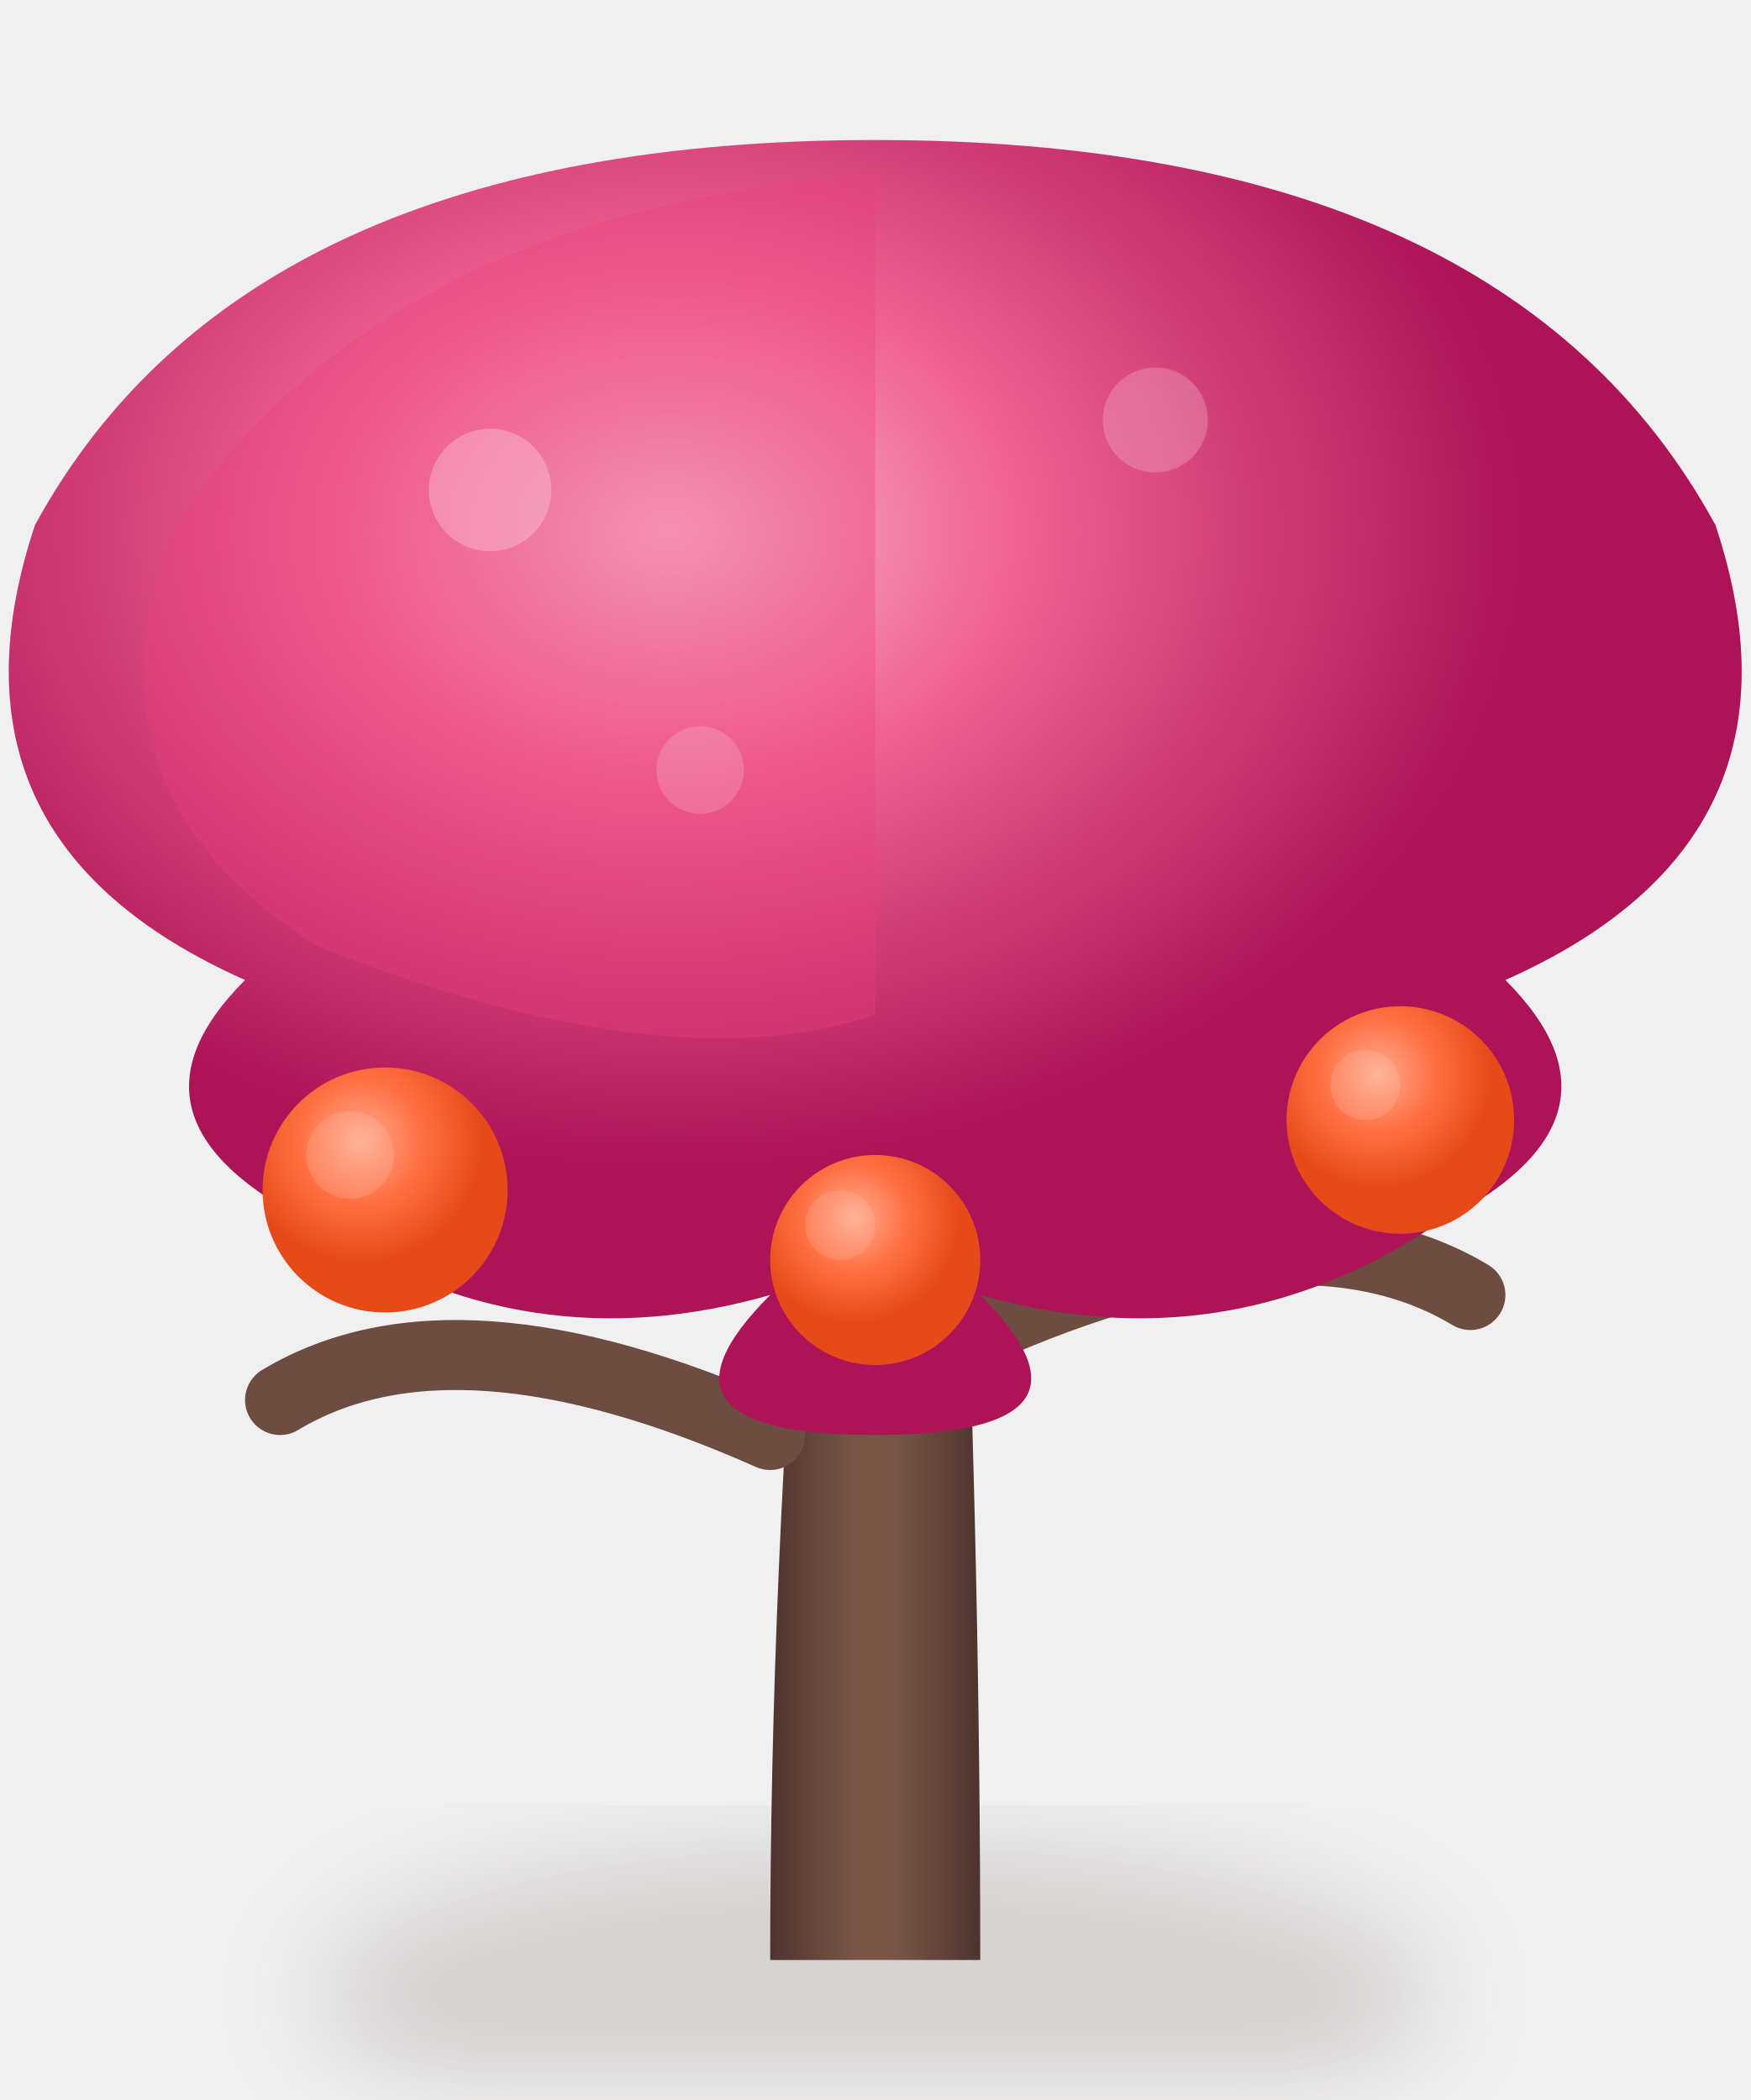
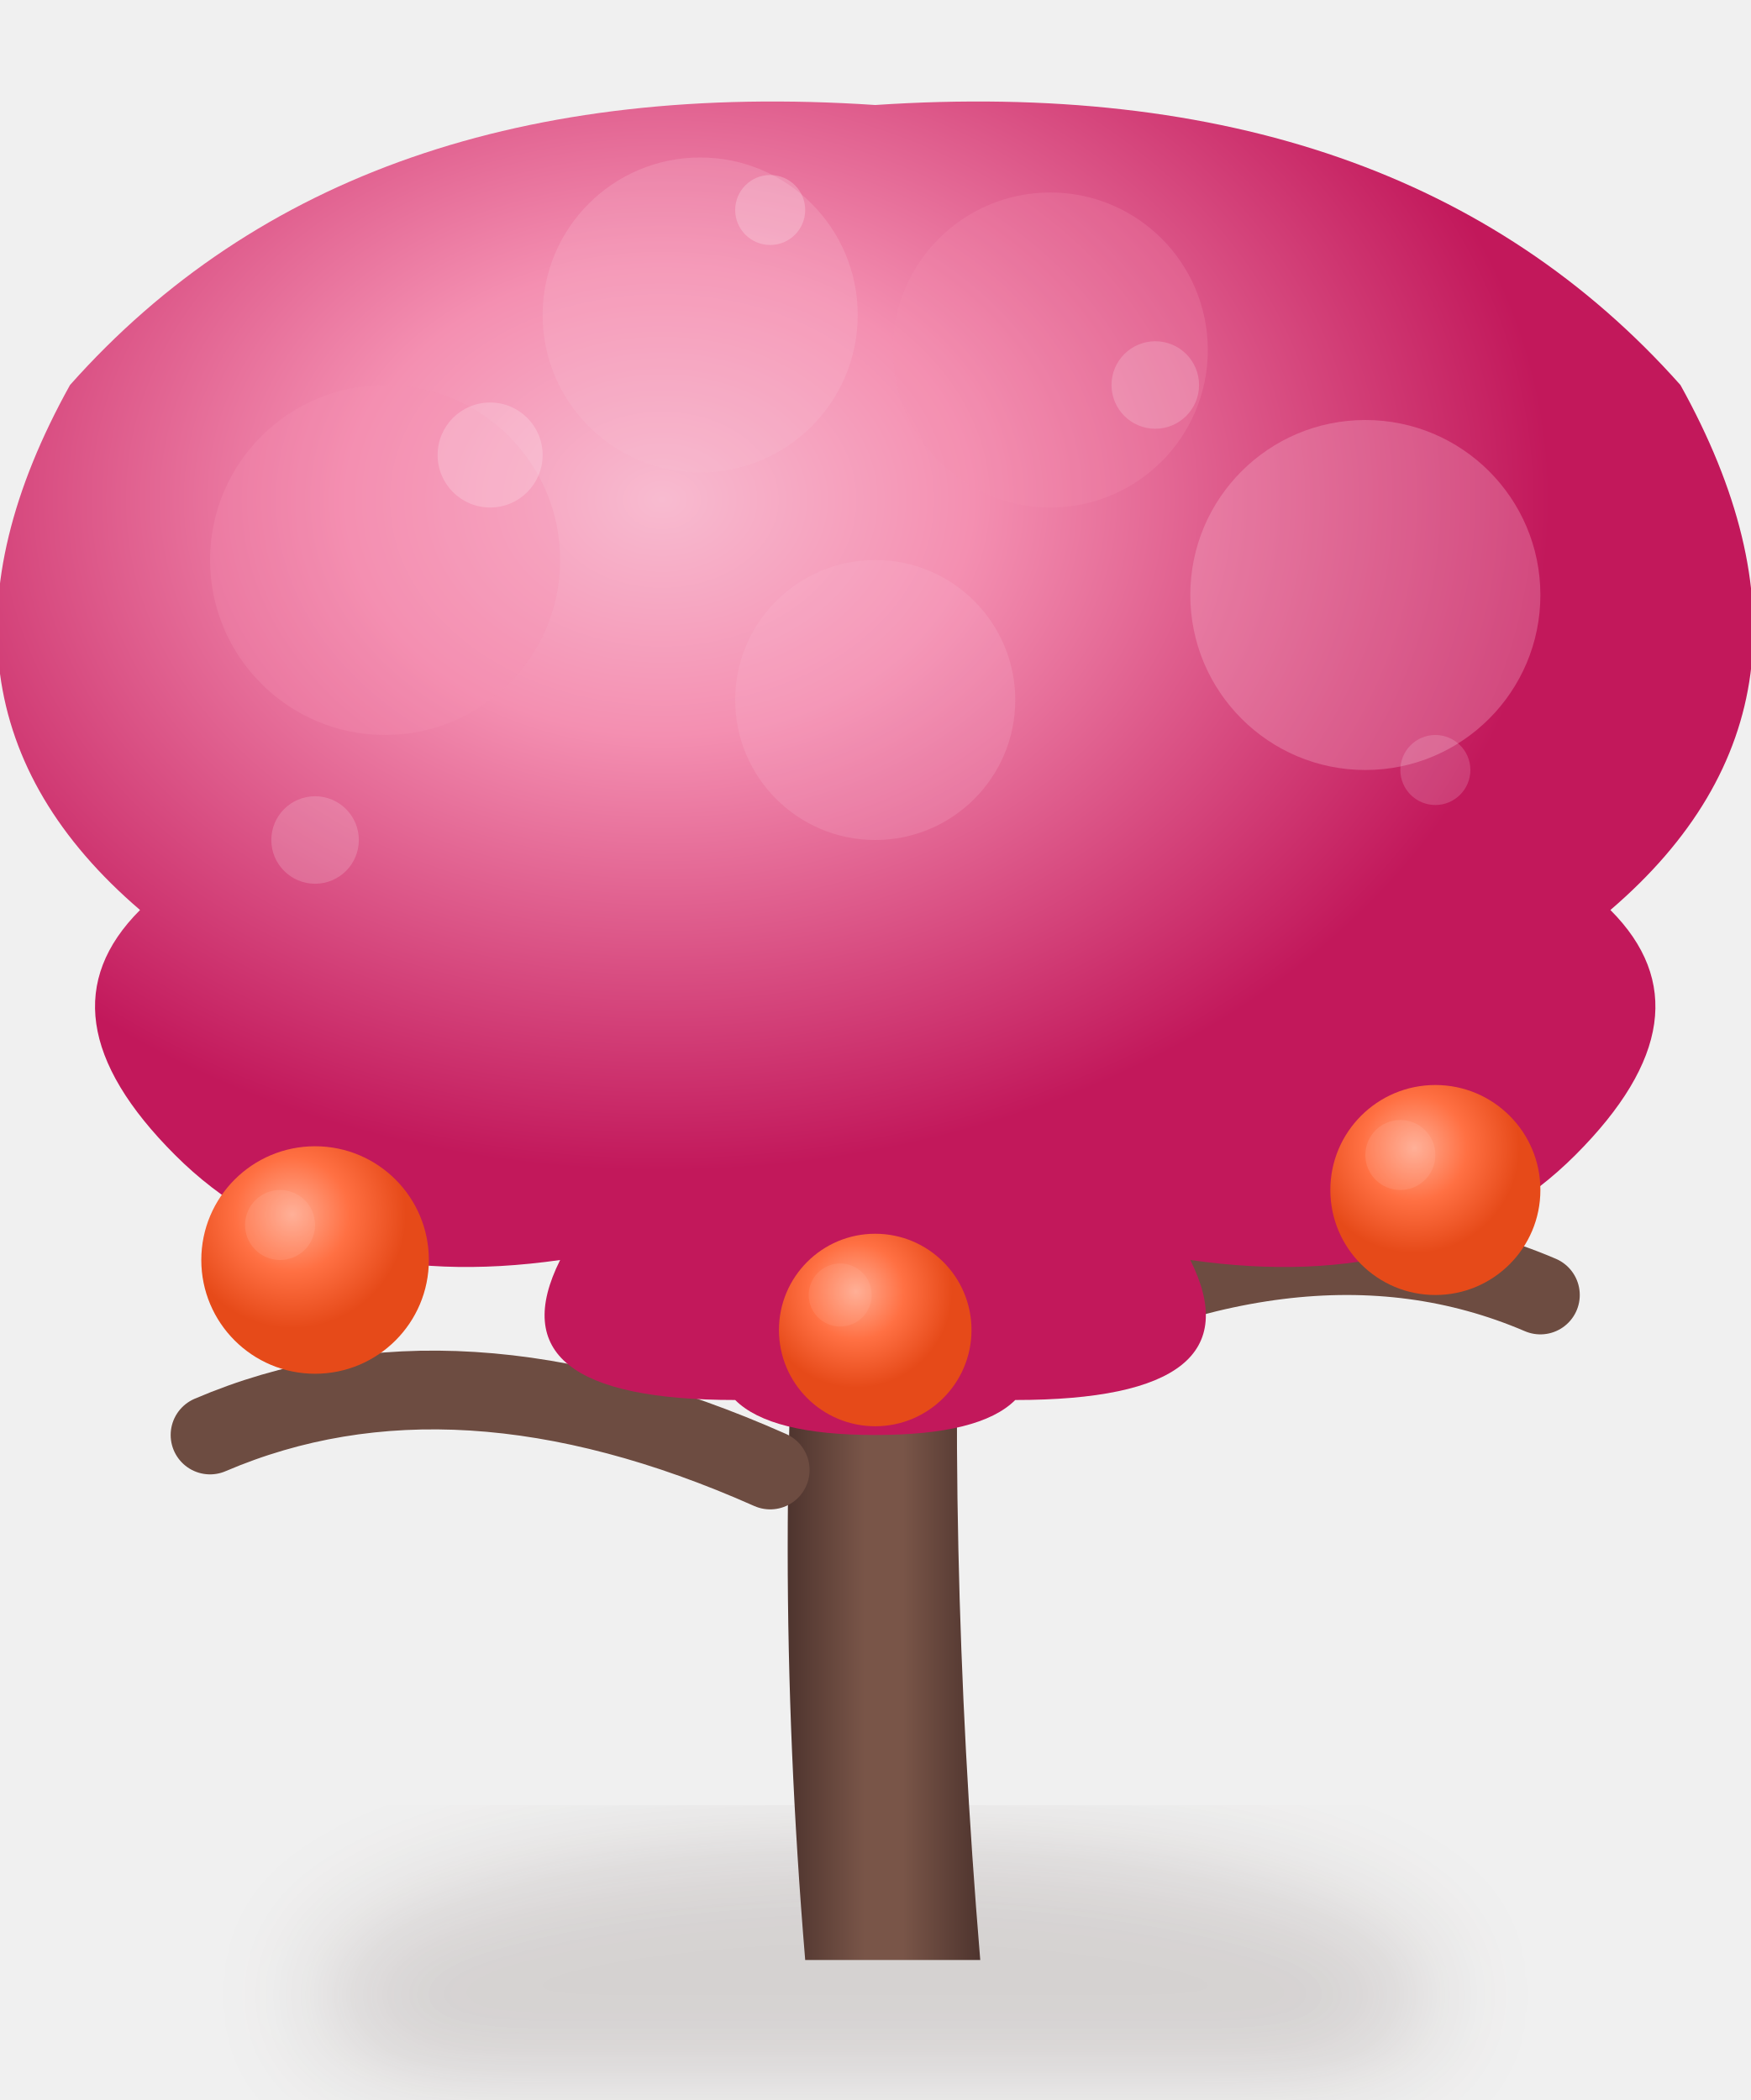
<svg xmlns="http://www.w3.org/2000/svg" viewBox="0 0 100 120">
  <defs>
    <radialGradient id="cG" cx="38%" cy="30%">
      <stop offset="0%" stop-color="#F8BBD0" />
-       <stop offset="40%" stop-color="#F06292" />
-       <stop offset="100%" stop-color="#AD1457" />
+       <stop offset="35%" stop-color="#F48FB1" />
+       <stop offset="100%" stop-color="#C2185B" />
    </radialGradient>
    <linearGradient id="tG" x1="0" y1="0" x2="1" y2="0">
      <stop offset="0%" stop-color="#4E342E" />
      <stop offset="40%" stop-color="#795548" />
      <stop offset="60%" stop-color="#795548" />
      <stop offset="100%" stop-color="#4E342E" />
    </linearGradient>
    <radialGradient id="fG" cx="40%" cy="30%">
      <stop offset="0%" stop-color="#FFAB91" />
      <stop offset="50%" stop-color="#FF7043" />
      <stop offset="100%" stop-color="#E64A19" />
    </radialGradient>
    <filter id="s">
      <feGaussianBlur stdDeviation="3" />
    </filter>
  </defs>
  <ellipse cx="50" cy="114" rx="32" ry="9" fill="#3E2723" opacity="0.15" filter="url(#s)" />
-   <path d="M44 112 Q44 90 46 66 Q48 64 52 64 Q54 64 55 66 Q56 90 56 112Z" fill="url(#tG)" />
-   <path d="M44 82 Q26 74 16 80" stroke="#6D4C41" stroke-width="4" fill="none" stroke-linecap="round" />
-   <path d="M56 76 Q74 68 84 74" stroke="#6D4C41" stroke-width="4" fill="none" stroke-linecap="round" />
-   <path d="M50 8 Q14 8 2 30 Q-4 48 14 56 Q6 64 18 70 Q30 78 44 74 Q36 82 50 82 Q64 82 56 74 Q70 78 82 70 Q94 64 86 56 Q104 48 98 30 Q86 8 50 8Z" fill="url(#cG)" />
-   <path d="M50 10 Q22 12 10 30 Q4 45 18 54 Q38 62 50 58 Q50 30 50 10Z" fill="#EC407A" opacity="0.35" />
-   <circle cx="28" cy="28" r="3.5" fill="#fff" opacity="0.25" />
-   <circle cx="66" cy="24" r="3" fill="#fff" opacity="0.2" />
-   <circle cx="40" cy="44" r="2.5" fill="#FCE4EC" opacity="0.2" />
-   <circle cx="22" cy="68" r="7" fill="url(#fG)" />
-   <circle cx="20" cy="66" r="2.5" fill="#FFCCBC" opacity="0.2" />
-   <circle cx="80" cy="64" r="6.5" fill="url(#fG)" />
-   <circle cx="78" cy="62" r="2" fill="#FFCCBC" opacity="0.2" />
-   <circle cx="50" cy="72" r="6" fill="url(#fG)" />
-   <circle cx="48" cy="70" r="2" fill="#FFCCBC" opacity="0.18" />
+   <path d="M46 112 Q44 88 46 66 Q48 64 52 64 Q54 64 55 66 Q54 88 56 112Z" fill="url(#tG)" />
+   <path d="M44 84 Q26 76 12 82" stroke="#6D4C41" stroke-width="4.5" fill="none" stroke-linecap="round" />
+   <path d="M56 78 Q74 68 88 74" stroke="#6D4C41" stroke-width="4.5" fill="none" stroke-linecap="round" />
+   <path d="M44 72 Q36 64 28 66" stroke="#6D4C41" stroke-width="3" fill="none" stroke-linecap="round" />
+   <path d="M50 6 Q20 4 4 22 Q-6 40 8 52 Q2 58 10 66 Q18 74 32 72 Q28 80 42 80 Q44 82 50 82 Q56 82 58 80 Q72 80 68 72 Q82 74 90 66 Q98 58 92 52 Q106 40 96 22 Q80 4 50 6Z" fill="url(#cG)" />
+   <circle cx="22" cy="32" r="10" fill="#F48FB1" opacity="0.3" />
+   <circle cx="40" cy="18" r="9" fill="#F8BBD0" opacity="0.25" />
+   <circle cx="60" cy="20" r="9" fill="#F48FB1" opacity="0.25" />
+   <circle cx="78" cy="34" r="10" fill="#F8BBD0" opacity="0.3" />
+   <circle cx="50" cy="40" r="8" fill="#F8BBD0" opacity="0.2" />
+   <circle cx="28" cy="26" r="3" fill="#fff" opacity="0.2" />
+   <circle cx="66" cy="22" r="2.5" fill="#fff" opacity="0.18" />
+   <circle cx="44" cy="12" r="2" fill="#fff" opacity="0.22" />
+   <circle cx="18" cy="48" r="2.5" fill="#FCE4EC" opacity="0.2" />
+   <circle cx="82" cy="44" r="2" fill="#FCE4EC" opacity="0.18" />
+   <circle cx="18" cy="72" r="6.5" fill="url(#fG)" />
+   <circle cx="16" cy="70" r="2" fill="#FFCCBC" opacity="0.15" />
+   <circle cx="82" cy="68" r="6" fill="url(#fG)" />
+   <circle cx="80" cy="66" r="2" fill="#FFCCBC" opacity="0.15" />
+   <circle cx="50" cy="76" r="5.5" fill="url(#fG)" />
+   <circle cx="48" cy="74" r="1.8" fill="#FFCCBC" opacity="0.12" />
</svg>
